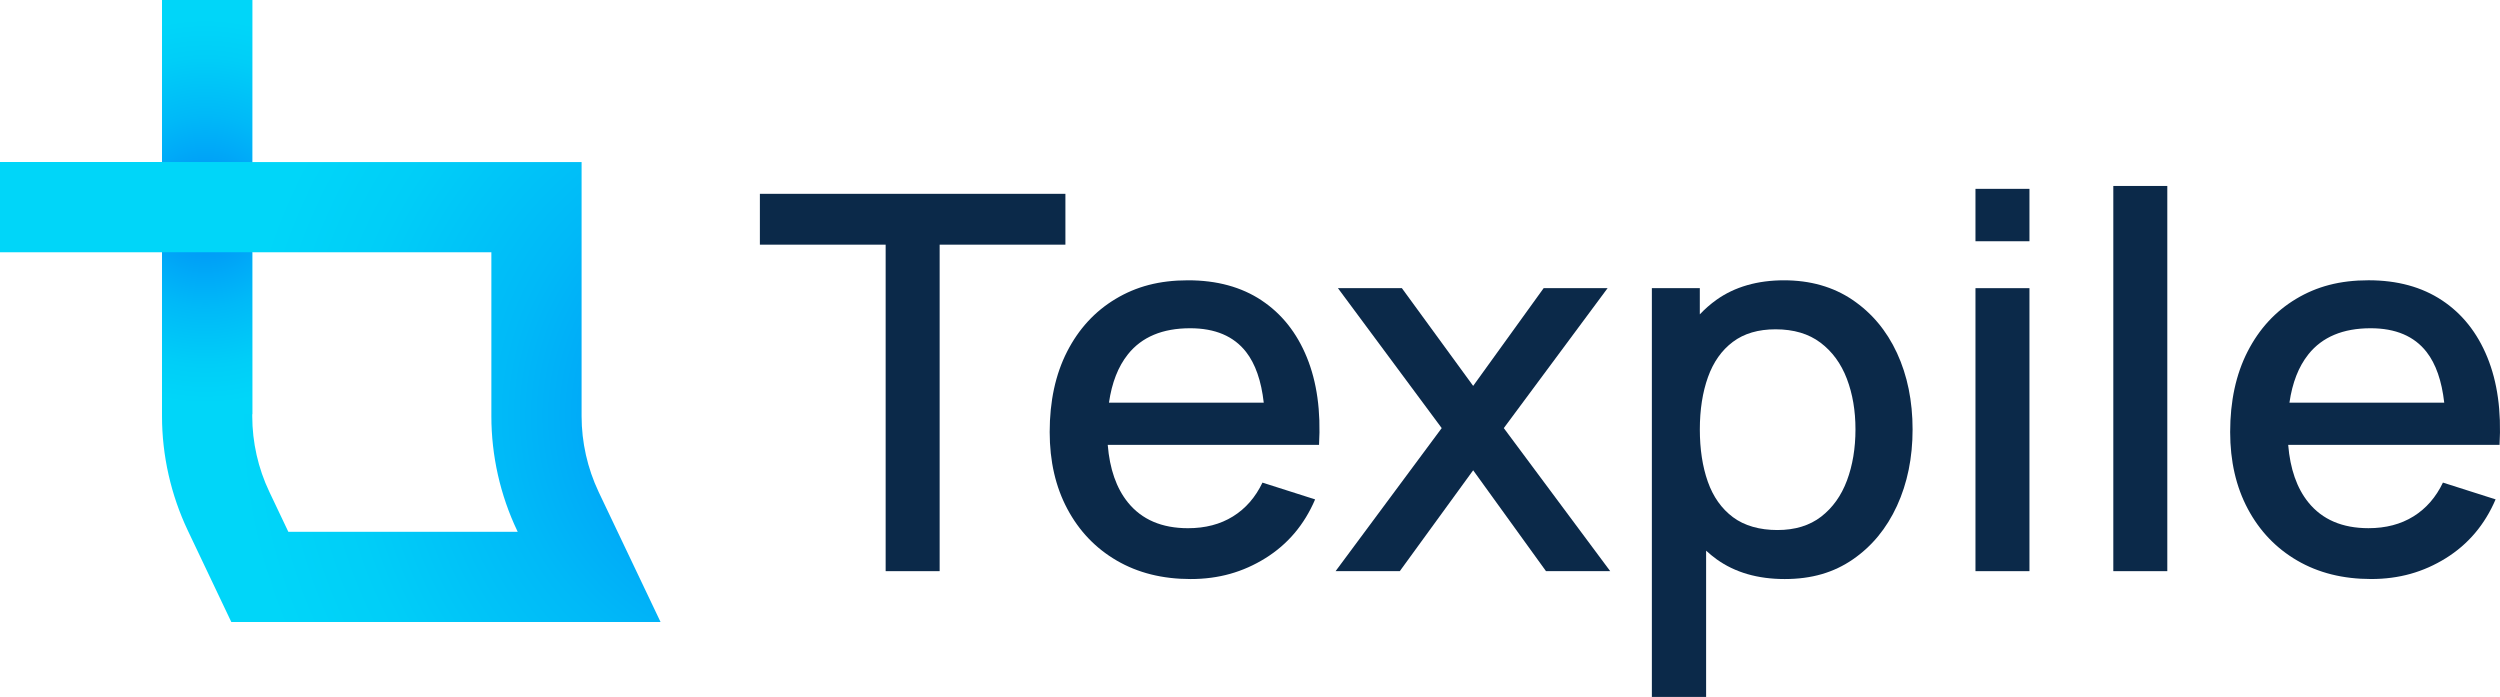
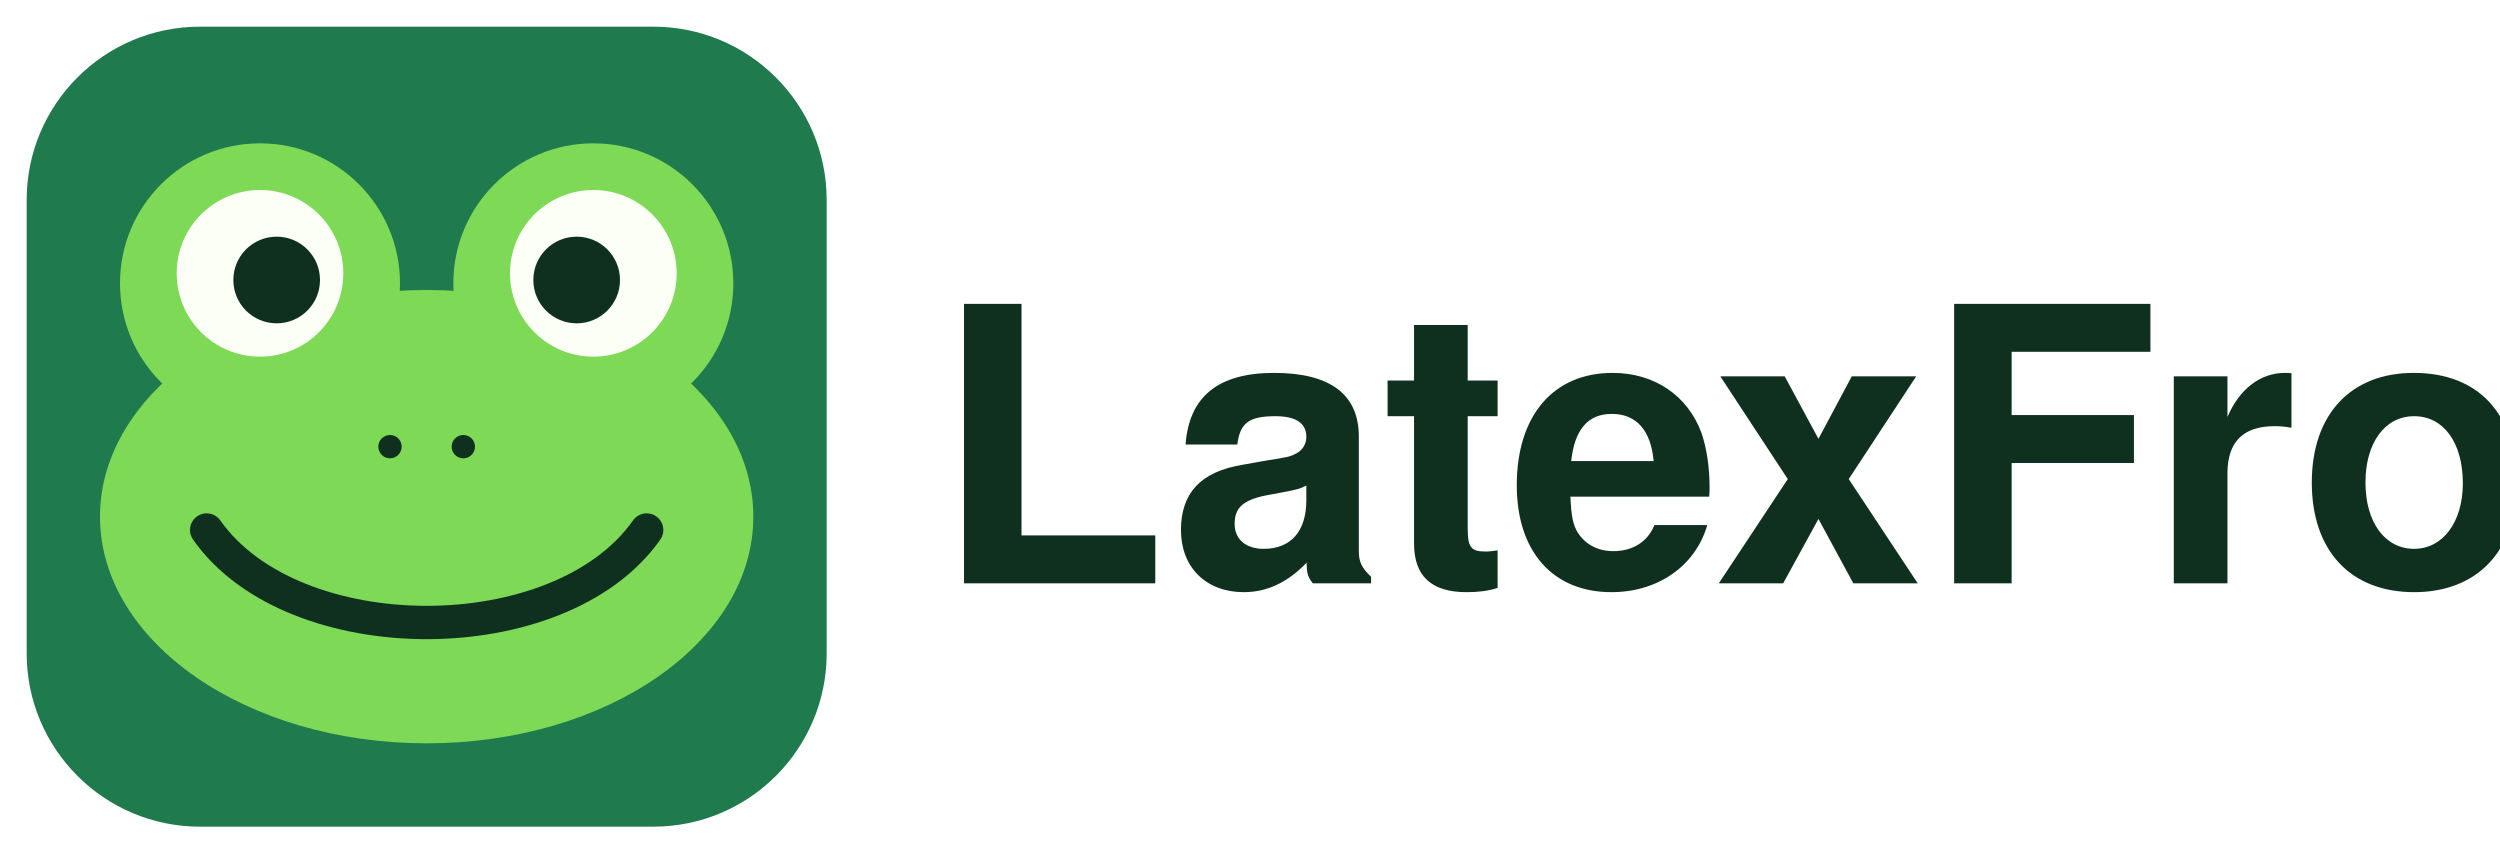
- <svg xmlns="http://www.w3.org/2000/svg" xmlns:xlink="http://www.w3.org/1999/xlink" id="Layer_2" data-name="Layer 2" viewBox="0 0 1039.6 289.82">
-   <defs>
-     <style>
-       .cls-1 {
-         fill: url(#Dégradé_sans_nom_10-2);
-       }
- 
-       .cls-1, .cls-2, .cls-3, .cls-4 {
-         stroke-width: 0px;
-       }
- 
-       .cls-2 {
-         fill: url(#Dégradé_sans_nom_10-3);
-       }
- 
-       .cls-3 {
-         fill: #0b2949;
-       }
- 
-       .cls-4 {
-         fill: url(#Dégradé_sans_nom_10);
-       }
-     </style>
-     <radialGradient id="Dégradé_sans_nom_10" data-name="Dégradé sans nom 10" cx="321.74" cy="172.81" fx="321.74" fy="172.81" r="223.1" gradientUnits="userSpaceOnUse">
-       <stop offset="0" stop-color="#0088f7" />
-       <stop offset=".14" stop-color="#0097f7" />
-       <stop offset=".5" stop-color="#00b9f8" />
-       <stop offset=".8" stop-color="#00cef8" />
-       <stop offset="1" stop-color="#00d6f9" />
-     </radialGradient>
-     <radialGradient id="Dégradé_sans_nom_10-2" data-name="Dégradé sans nom 10" cx="1550.62" cy="-1498.01" fx="1550.62" fy="-1498.01" r="80.04" gradientTransform="translate(1583.44 1638.53) rotate(-90)" xlink:href="#Dégradé_sans_nom_10" />
-     <radialGradient id="Dégradé_sans_nom_10-3" data-name="Dégradé sans nom 10" cx="1550.62" cy="-1498.01" fx="1550.62" fy="-1498.01" r="80.04" gradientTransform="translate(1583.44 1638.53) rotate(-90)" xlink:href="#Dégradé_sans_nom_10" />
-   </defs>
-   <g id="Calque_1" data-name="Calque 1">
-     <g>
-       <g>
-         <polygon class="cls-3" points="443.04 80.6 315.99 80.6 315.99 101.74 368.29 101.74 368.29 237.51 390.74 237.51 390.74 101.74 443.04 101.74 443.04 80.6" />
-         <path class="cls-3" d="M524.61,124.9c-8.39-5.56-18.58-8.34-30.57-8.34s-21.52,2.58-30.13,7.74c-8.61,5.16-15.33,12.46-20.16,21.9-4.83,9.44-7.25,20.6-7.25,33.46,0,12.13,2.45,22.79,7.35,31.98,4.9,9.19,11.75,16.35,20.54,21.47s19.03,7.68,30.73,7.68,21.76-2.89,31.06-8.66c9.3-5.78,16.2-13.93,20.7-24.46l-21.9-6.98c-2.91,6.1-6.99,10.79-12.26,14.06-5.27,3.27-11.5,4.9-18.69,4.9-10.9,0-19.23-3.58-25.01-10.73-4.8-5.94-7.57-13.94-8.38-23.92h87.87c.8-14.02-.89-26.15-5.07-36.4-4.18-10.24-10.46-18.14-18.85-23.7ZM469.03,147.34c5.78-7.23,14.4-10.84,25.88-10.84,10.39,0,18.14,3.29,23.26,9.86,3.88,4.98,6.32,12.01,7.35,21.09h-64.37c1.2-8.29,3.81-15.01,7.88-20.1Z" />
-         <polygon class="cls-3" points="668.5 119.83 641.91 119.83 612.6 160.47 582.96 119.83 556.37 119.83 599.52 178.02 555.39 237.51 582.09 237.51 612.6 195.56 642.89 237.51 669.59 237.51 625.34 178.02 668.5 119.83" />
-         <path class="cls-3" d="M770.33,124.68c-8.03-5.41-17.53-8.12-28.5-8.12s-20.47,2.71-28.06,8.12c-2.51,1.79-4.81,3.82-6.92,6.05v-10.9h-19.94v169.99h22.56v-60.83c1.38,1.26,2.82,2.46,4.36,3.57,7.63,5.48,17.07,8.23,28.33,8.23s20.41-2.72,28.33-8.17c7.92-5.45,14.04-12.88,18.36-22.29,4.32-9.41,6.48-19.99,6.48-31.76s-2.16-22.43-6.48-31.76c-4.32-9.33-10.5-16.71-18.52-22.12ZM768.04,199.81c-2.36,6.32-5.94,11.33-10.73,15.04-4.79,3.7-10.86,5.56-18.2,5.56s-13.71-1.78-18.47-5.34c-4.76-3.56-8.24-8.48-10.46-14.76-2.22-6.28-3.32-13.53-3.32-21.74s1.13-15.45,3.38-21.74c2.25-6.28,5.7-11.17,10.35-14.66,4.65-3.49,10.57-5.23,17.76-5.23,7.55,0,13.78,1.85,18.69,5.56,4.9,3.7,8.55,8.7,10.95,14.98,2.4,6.29,3.59,13.31,3.59,21.09s-1.18,14.93-3.54,21.25Z" />
-         <rect class="cls-3" x="821.48" y="78.53" width="22.45" height="21.79" />
-         <rect class="cls-3" x="821.48" y="119.83" width="22.45" height="117.68" />
-         <rect class="cls-3" x="878.8" y="77.33" width="22.45" height="160.18" />
-         <path class="cls-3" d="M1028.19,184.99h11.22c.8-14.02-.89-26.15-5.07-36.4-4.18-10.24-10.46-18.14-18.85-23.7-8.39-5.56-18.58-8.34-30.56-8.34s-21.52,2.58-30.13,7.74c-8.61,5.16-15.33,12.46-20.16,21.9-4.83,9.44-7.25,20.6-7.25,33.46,0,12.13,2.45,22.79,7.35,31.98,4.9,9.19,11.75,16.35,20.54,21.47,8.79,5.12,19.03,7.68,30.73,7.68s21.76-2.89,31.06-8.66c9.3-5.78,16.2-13.93,20.7-24.46l-21.9-6.98c-2.91,6.1-6.99,10.79-12.26,14.06-5.27,3.27-11.5,4.9-18.69,4.9-10.9,0-19.23-3.58-25.01-10.73-4.8-5.94-7.57-13.94-8.39-23.92h76.65ZM959.92,147.34c5.78-7.23,14.4-10.84,25.88-10.84,10.39,0,18.14,3.29,23.26,9.86,3.88,4.98,6.32,12.01,7.35,21.09h-64.37c1.2-8.29,3.81-15.01,7.88-20.1Z" />
-       </g>
-       <g>
-         <path class="cls-4" d="M248.91,204.5c-4.6-9.72-7.06-20.6-7.06-31.38v-105.74H104.89V0h-37.52v67.37H0v37.52h67.37v68.22c0,16.34,3.72,32.75,10.74,47.52l18.08,38.03h178.5l-25.79-54.17ZM119.9,221.14l-7.91-16.65c-4.64-9.72-7.09-20.6-7.09-31.38v-68.22h99.43v68.22c0,16.34,3.68,32.75,10.71,47.52l.24.51h-95.37Z" />
-         <rect class="cls-1" x="67.37" y="104.89" width="37.52" height="67.37" />
-         <rect class="cls-2" x="67.37" width="37.52" height="67.37" />
-       </g>
-     </g>
+ <svg xmlns="http://www.w3.org/2000/svg" viewBox="0 0 1500 512" role="img" aria-label="LatexFrog">
+   <g>
+     <rect x="16" y="16" width="480" height="480" rx="104" fill="#1f7a4d" />
+     <circle cx="156" cy="170" r="84" fill="#7ed957" />
+     <circle cx="356" cy="170" r="84" fill="#7ed957" />
+     <ellipse cx="256" cy="310" rx="196" ry="136" fill="#7ed957" />
+     <circle cx="156" cy="164" r="50" fill="#fbfff5" />
+     <circle cx="356" cy="164" r="50" fill="#fbfff5" />
+     <circle cx="166" cy="168" r="26" fill="#10301f" />
+     <circle cx="346" cy="168" r="26" fill="#10301f" />
+     <path d="M124 318 C176 392 336 392 388 318" fill="none" stroke="#10301f" stroke-width="20" stroke-linecap="round" />
+     <circle cx="234" cy="268" r="7" fill="#10301f" />
+     <circle cx="278" cy="268" r="7" fill="#10301f" />
  </g>
+   <text x="560" y="350" font-family="Segoe UI, Helvetica, Arial, sans-serif" font-size="230" font-weight="600" fill="#10301f">LatexFrog</text>
</svg>
